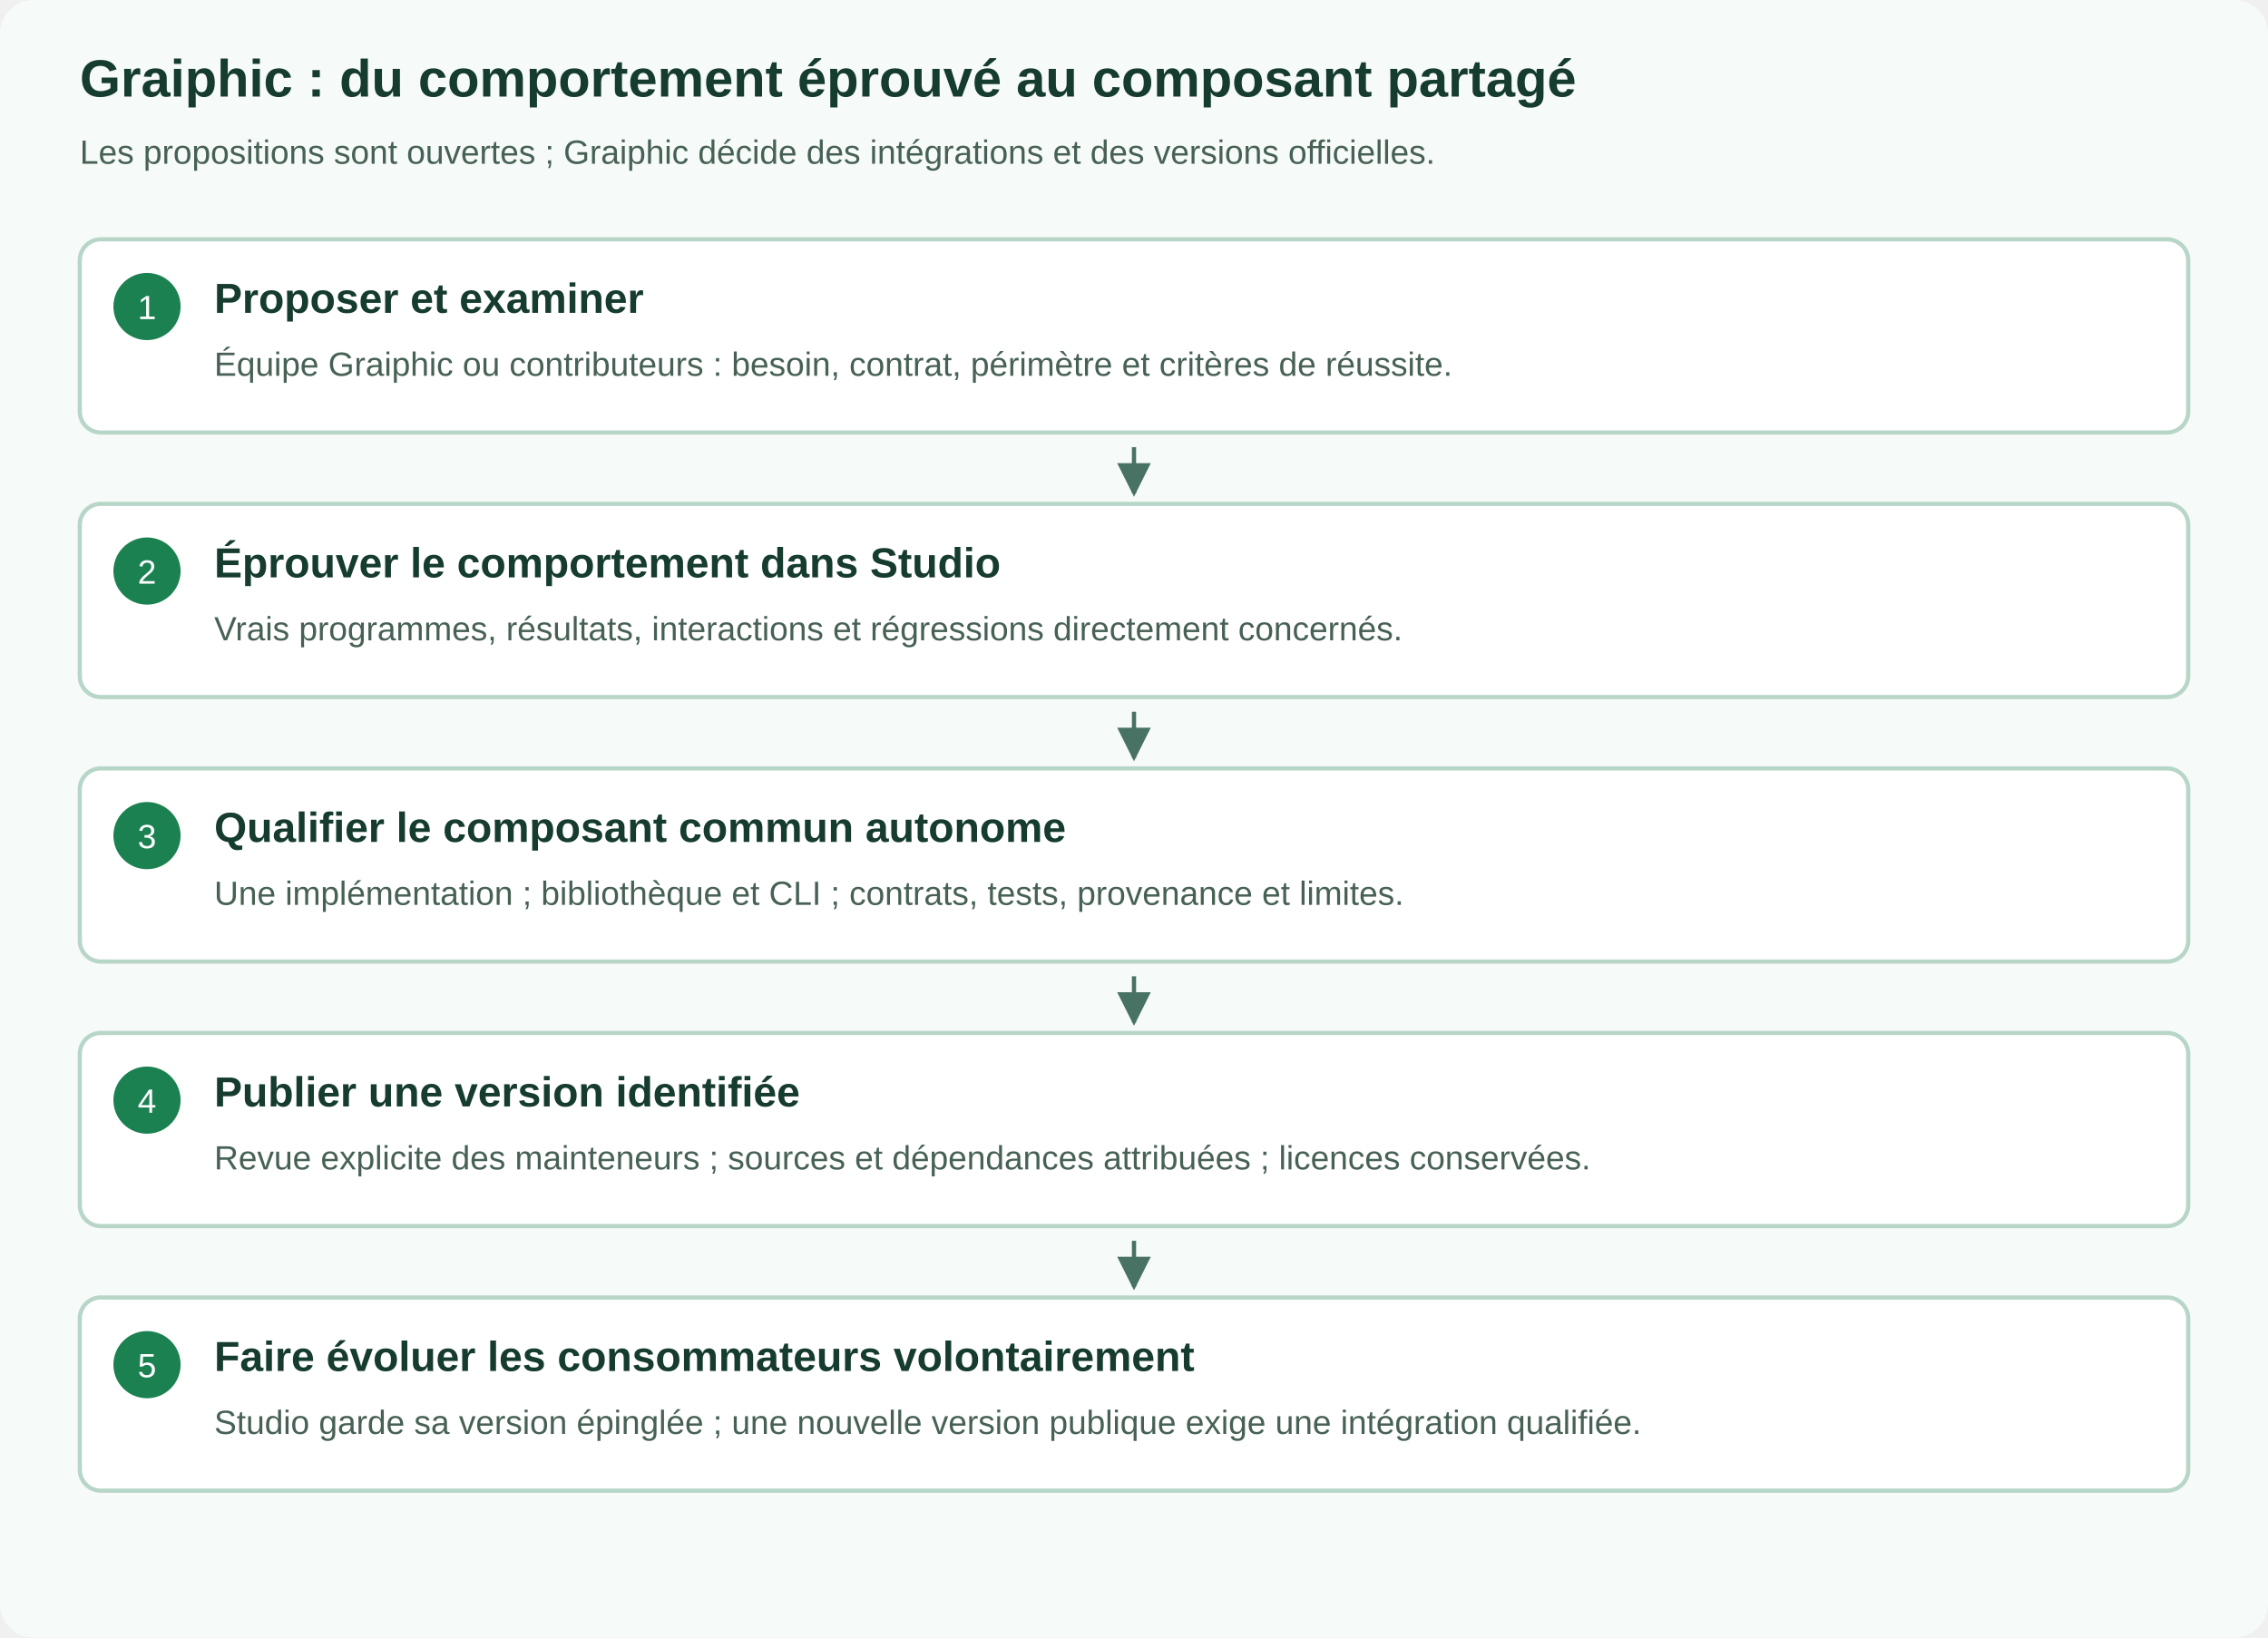
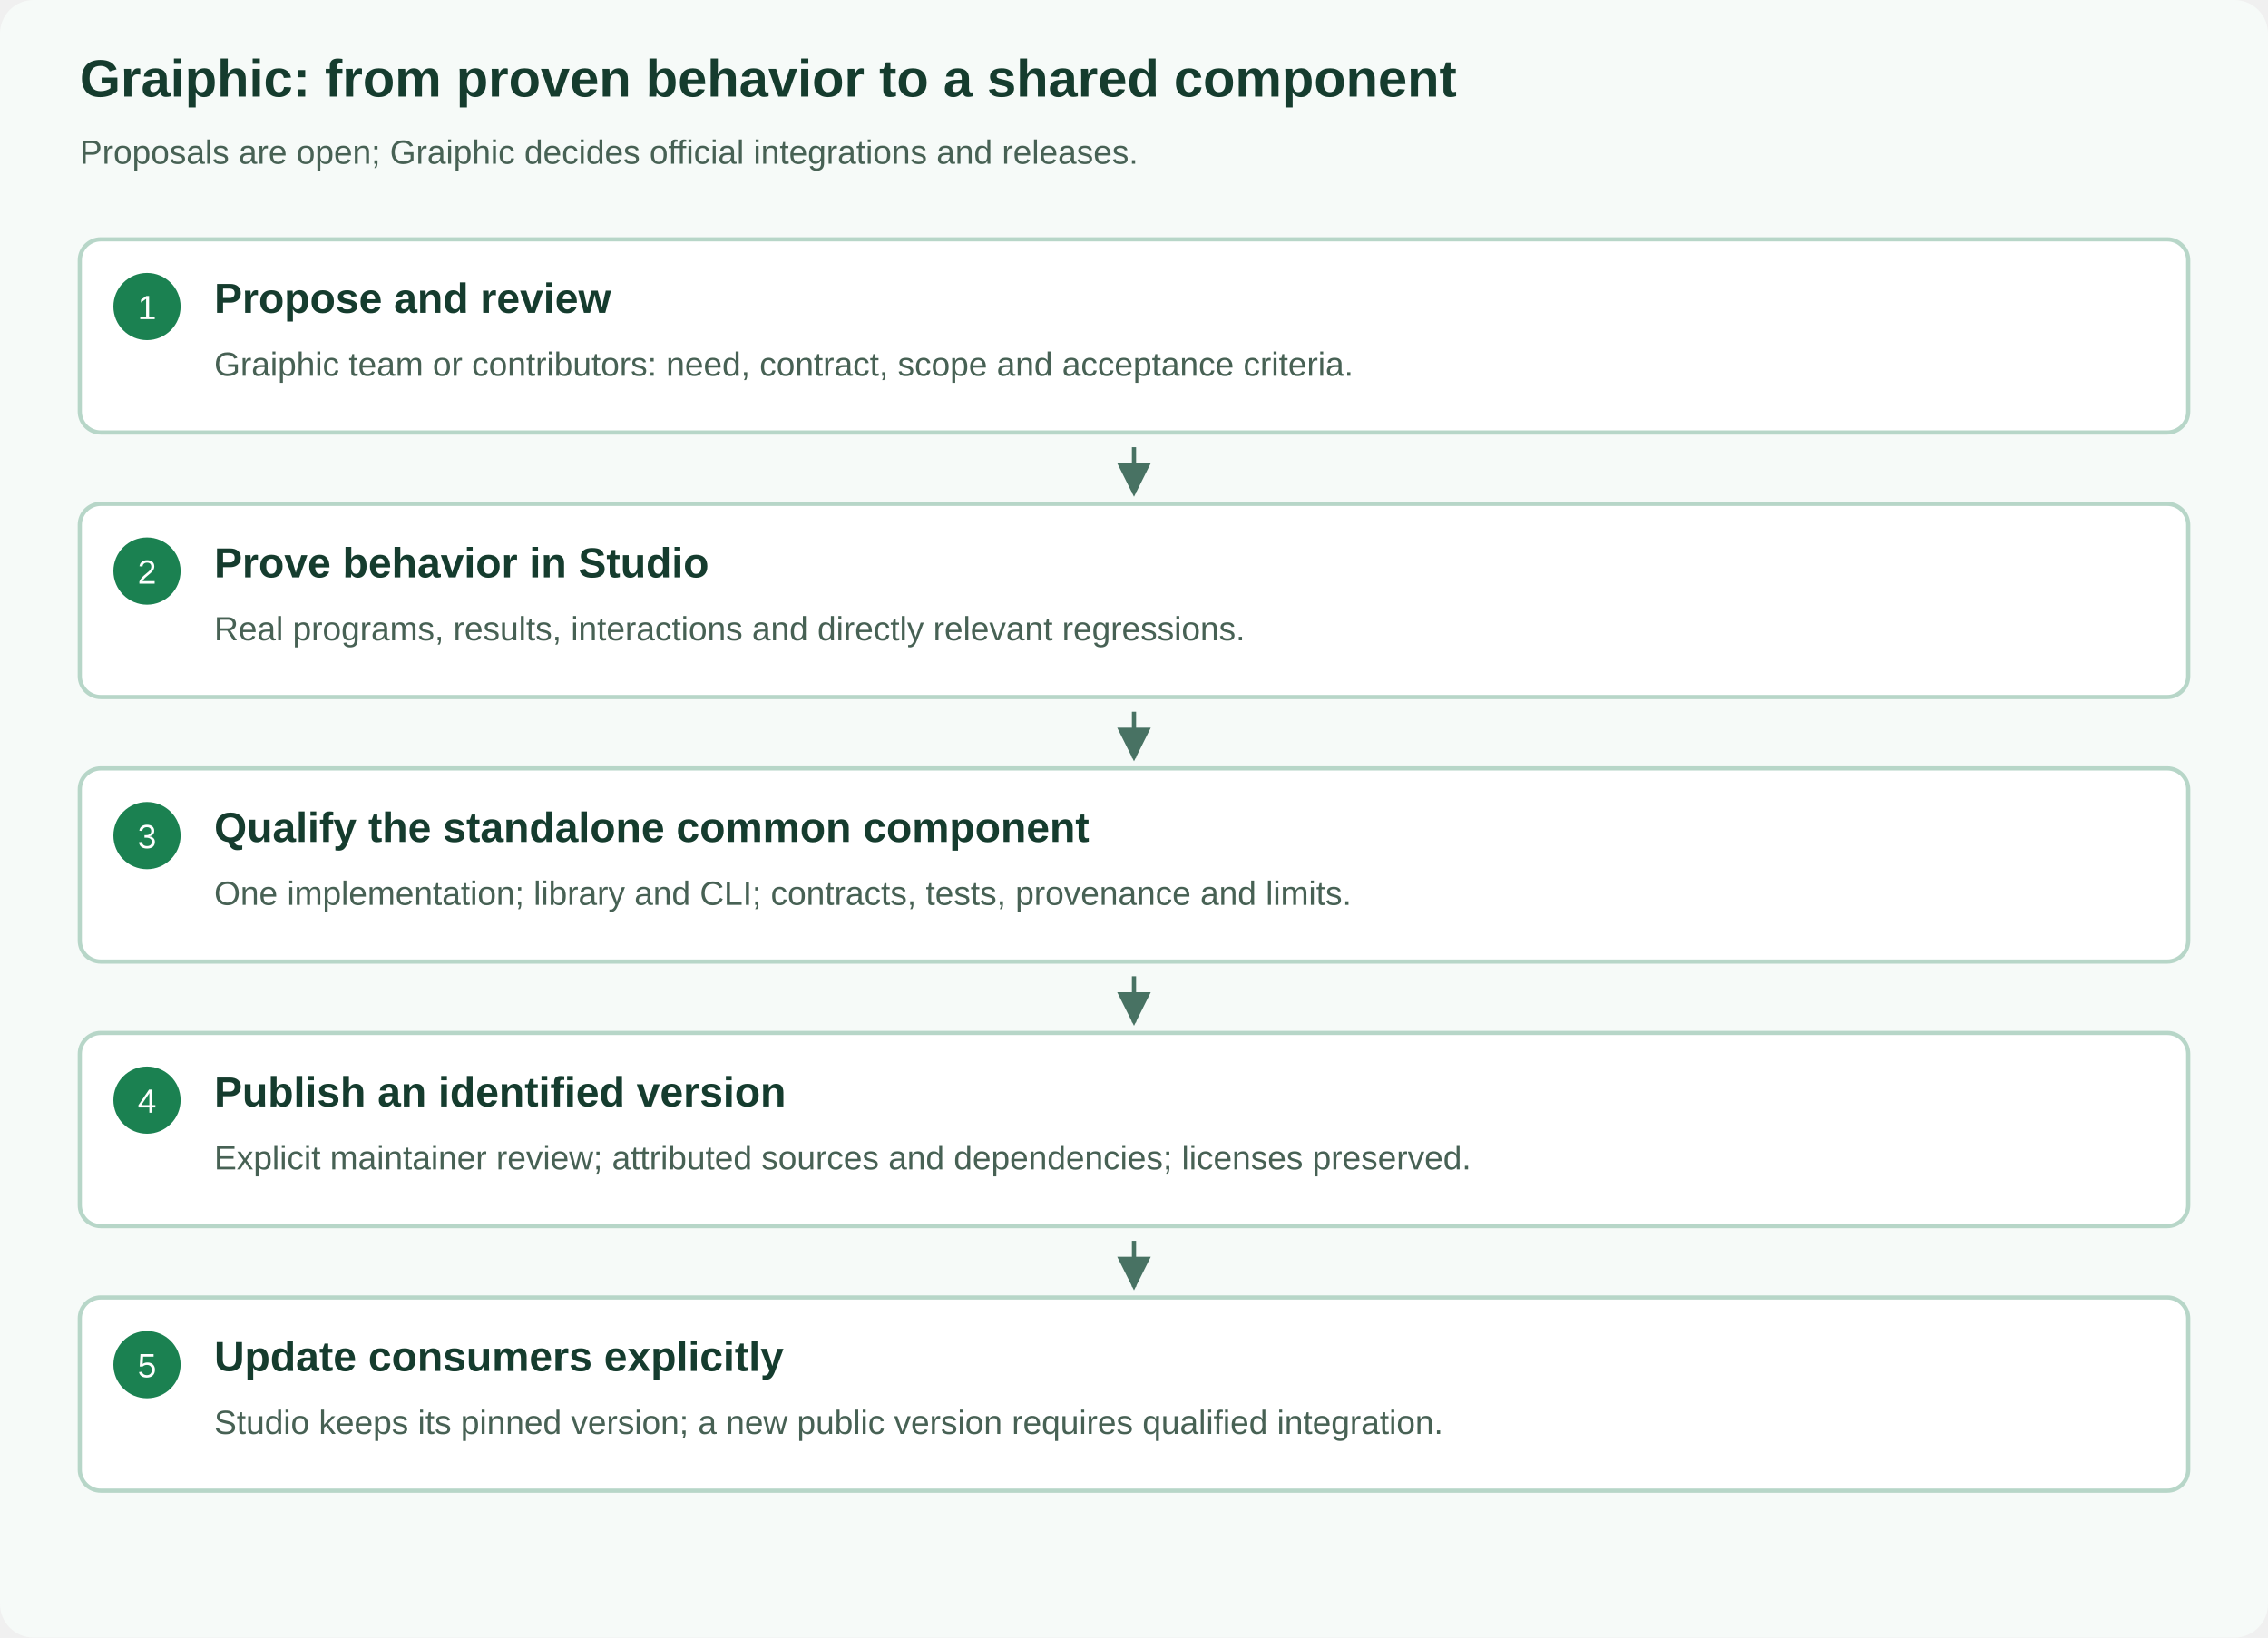
<svg xmlns="http://www.w3.org/2000/svg" width="1080" height="780" viewBox="0 0 1080 780" role="img" aria-labelledby="title desc">
  <defs>
    <marker id="arrow" viewBox="0 0 10 10" refX="9" refY="5" markerWidth="8" markerHeight="8" orient="auto">
      <path d="M0 0 L10 5 L0 10 Z" fill="#487263" />
    </marker>
  </defs>
  <rect width="100%" height="100%" rx="16" fill="#f6faf8" />
-   <text x="38" y="46" font-family="Segoe UI,Arial,sans-serif" font-size="25" font-weight="700" fill="#153c2e">Graiphic : du comportement éprouvé au composant partagé</text>
-   <text x="38" y="78" font-family="Segoe UI,Arial,sans-serif" font-size="16" fill="#476154">Les propositions sont ouvertes ; Graiphic décide des intégrations et des versions officielles.</text>
+   <text x="38" y="46" font-family="Segoe UI,Arial,sans-serif" font-size="25" font-weight="700" fill="#153c2e">Graiphic: from proven behavior to a shared component</text>
+   <text x="38" y="78" font-family="Segoe UI,Arial,sans-serif" font-size="16" fill="#476154">Proposals are open; Graiphic decides official integrations and releases.</text>
  <rect x="38" y="114" width="1004" height="92" rx="10" fill="white" stroke="#b7d6c8" stroke-width="2" />
  <circle cx="70" cy="146" r="16" fill="#1b8151" />
  <text x="70" y="152" text-anchor="middle" font-family="Segoe UI,Arial,sans-serif" font-size="16" fill="white">1</text>
-   <text x="102" y="149" font-family="Segoe UI,Arial,sans-serif" font-size="20" font-weight="600" fill="#153c2e">Proposer et examiner</text>
-   <text x="102" y="179" font-family="Segoe UI,Arial,sans-serif" font-size="16" fill="#476154">Équipe Graiphic ou contributeurs : besoin, contrat, périmètre et critères de réussite.</text>
+   <text x="102" y="149" font-family="Segoe UI,Arial,sans-serif" font-size="20" font-weight="600" fill="#153c2e">Propose and review</text>
+   <text x="102" y="179" font-family="Segoe UI,Arial,sans-serif" font-size="16" fill="#476154">Graiphic team or contributors: need, contract, scope and acceptance criteria.</text>
  <path d="M540 213 V235" stroke="#487263" stroke-width="2" marker-end="url(#arrow)" />
  <rect x="38" y="240" width="1004" height="92" rx="10" fill="white" stroke="#b7d6c8" stroke-width="2" />
  <circle cx="70" cy="272" r="16" fill="#1b8151" />
  <text x="70" y="278" text-anchor="middle" font-family="Segoe UI,Arial,sans-serif" font-size="16" fill="white">2</text>
-   <text x="102" y="275" font-family="Segoe UI,Arial,sans-serif" font-size="20" font-weight="600" fill="#153c2e">Éprouver le comportement dans Studio</text>
-   <text x="102" y="305" font-family="Segoe UI,Arial,sans-serif" font-size="16" fill="#476154">Vrais programmes, résultats, interactions et régressions directement concernés.</text>
+   <text x="102" y="275" font-family="Segoe UI,Arial,sans-serif" font-size="20" font-weight="600" fill="#153c2e">Prove behavior in Studio</text>
+   <text x="102" y="305" font-family="Segoe UI,Arial,sans-serif" font-size="16" fill="#476154">Real programs, results, interactions and directly relevant regressions.</text>
  <path d="M540 339 V361" stroke="#487263" stroke-width="2" marker-end="url(#arrow)" />
  <rect x="38" y="366" width="1004" height="92" rx="10" fill="white" stroke="#b7d6c8" stroke-width="2" />
  <circle cx="70" cy="398" r="16" fill="#1b8151" />
  <text x="70" y="404" text-anchor="middle" font-family="Segoe UI,Arial,sans-serif" font-size="16" fill="white">3</text>
-   <text x="102" y="401" font-family="Segoe UI,Arial,sans-serif" font-size="20" font-weight="600" fill="#153c2e">Qualifier le composant commun autonome</text>
-   <text x="102" y="431" font-family="Segoe UI,Arial,sans-serif" font-size="16" fill="#476154">Une implémentation ; bibliothèque et CLI ; contrats, tests, provenance et limites.</text>
+   <text x="102" y="401" font-family="Segoe UI,Arial,sans-serif" font-size="20" font-weight="600" fill="#153c2e">Qualify the standalone common component</text>
+   <text x="102" y="431" font-family="Segoe UI,Arial,sans-serif" font-size="16" fill="#476154">One implementation; library and CLI; contracts, tests, provenance and limits.</text>
  <path d="M540 465 V487" stroke="#487263" stroke-width="2" marker-end="url(#arrow)" />
  <rect x="38" y="492" width="1004" height="92" rx="10" fill="white" stroke="#b7d6c8" stroke-width="2" />
  <circle cx="70" cy="524" r="16" fill="#1b8151" />
  <text x="70" y="530" text-anchor="middle" font-family="Segoe UI,Arial,sans-serif" font-size="16" fill="white">4</text>
-   <text x="102" y="527" font-family="Segoe UI,Arial,sans-serif" font-size="20" font-weight="600" fill="#153c2e">Publier une version identifiée</text>
-   <text x="102" y="557" font-family="Segoe UI,Arial,sans-serif" font-size="16" fill="#476154">Revue explicite des mainteneurs ; sources et dépendances attribuées ; licences conservées.</text>
+   <text x="102" y="527" font-family="Segoe UI,Arial,sans-serif" font-size="20" font-weight="600" fill="#153c2e">Publish an identified version</text>
+   <text x="102" y="557" font-family="Segoe UI,Arial,sans-serif" font-size="16" fill="#476154">Explicit maintainer review; attributed sources and dependencies; licenses preserved.</text>
  <path d="M540 591 V613" stroke="#487263" stroke-width="2" marker-end="url(#arrow)" />
  <rect x="38" y="618" width="1004" height="92" rx="10" fill="white" stroke="#b7d6c8" stroke-width="2" />
  <circle cx="70" cy="650" r="16" fill="#1b8151" />
  <text x="70" y="656" text-anchor="middle" font-family="Segoe UI,Arial,sans-serif" font-size="16" fill="white">5</text>
-   <text x="102" y="653" font-family="Segoe UI,Arial,sans-serif" font-size="20" font-weight="600" fill="#153c2e">Faire évoluer les consommateurs volontairement</text>
-   <text x="102" y="683" font-family="Segoe UI,Arial,sans-serif" font-size="16" fill="#476154">Studio garde sa version épinglée ; une nouvelle version publique exige une intégration qualifiée.</text>
+   <text x="102" y="653" font-family="Segoe UI,Arial,sans-serif" font-size="20" font-weight="600" fill="#153c2e">Update consumers explicitly</text>
+   <text x="102" y="683" font-family="Segoe UI,Arial,sans-serif" font-size="16" fill="#476154">Studio keeps its pinned version; a new public version requires qualified integration.</text>
</svg>
